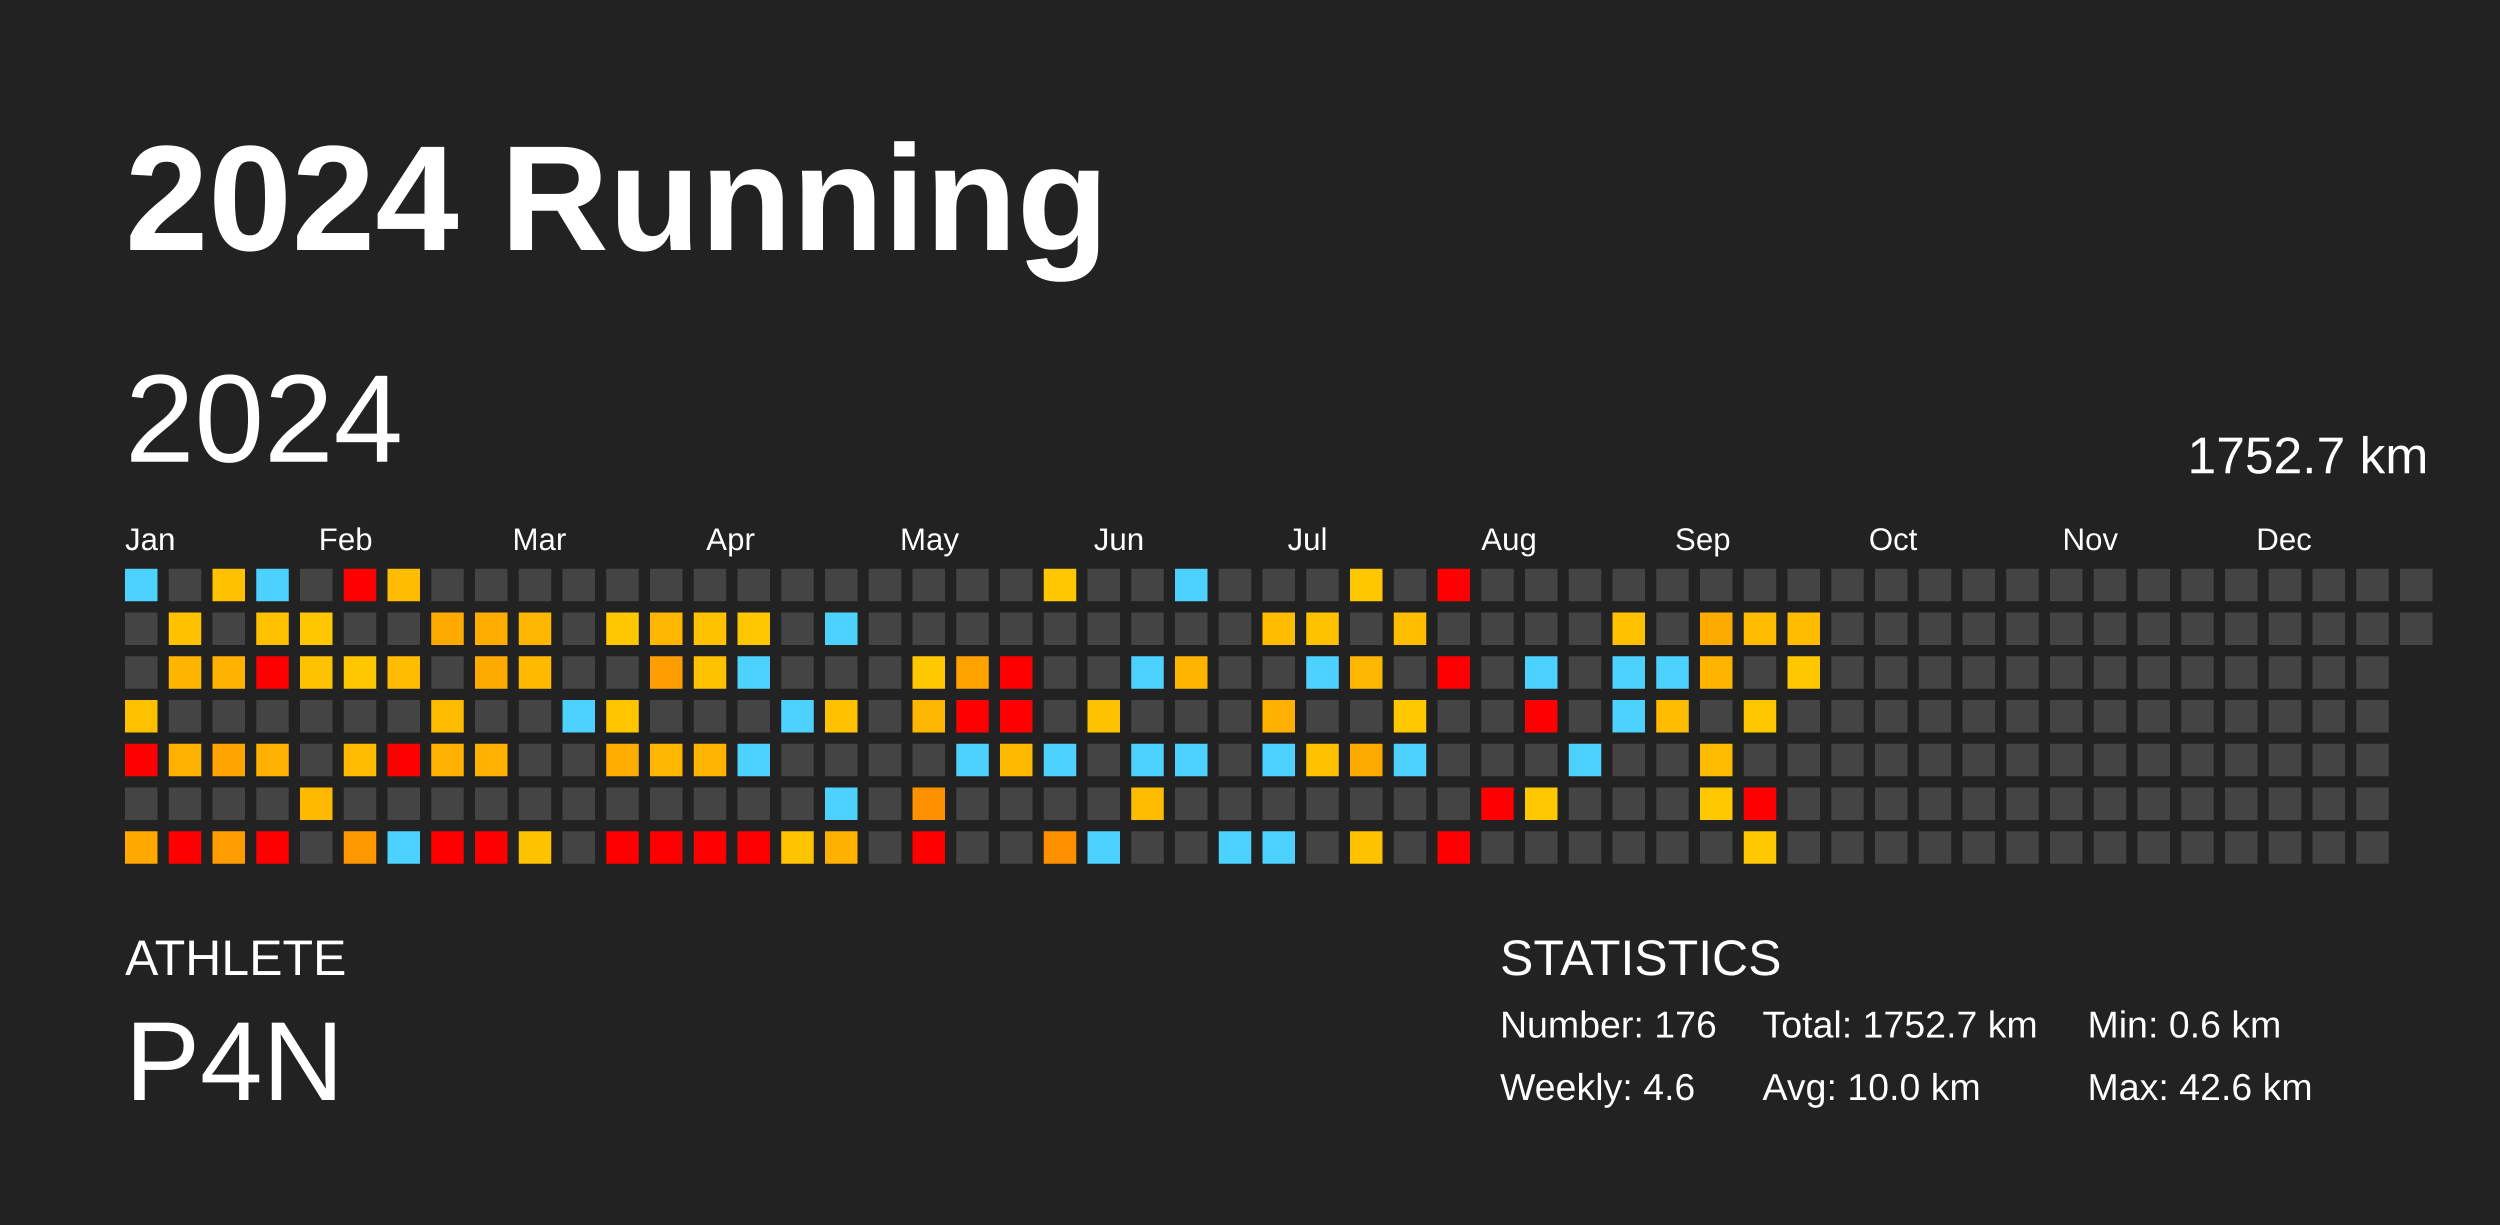
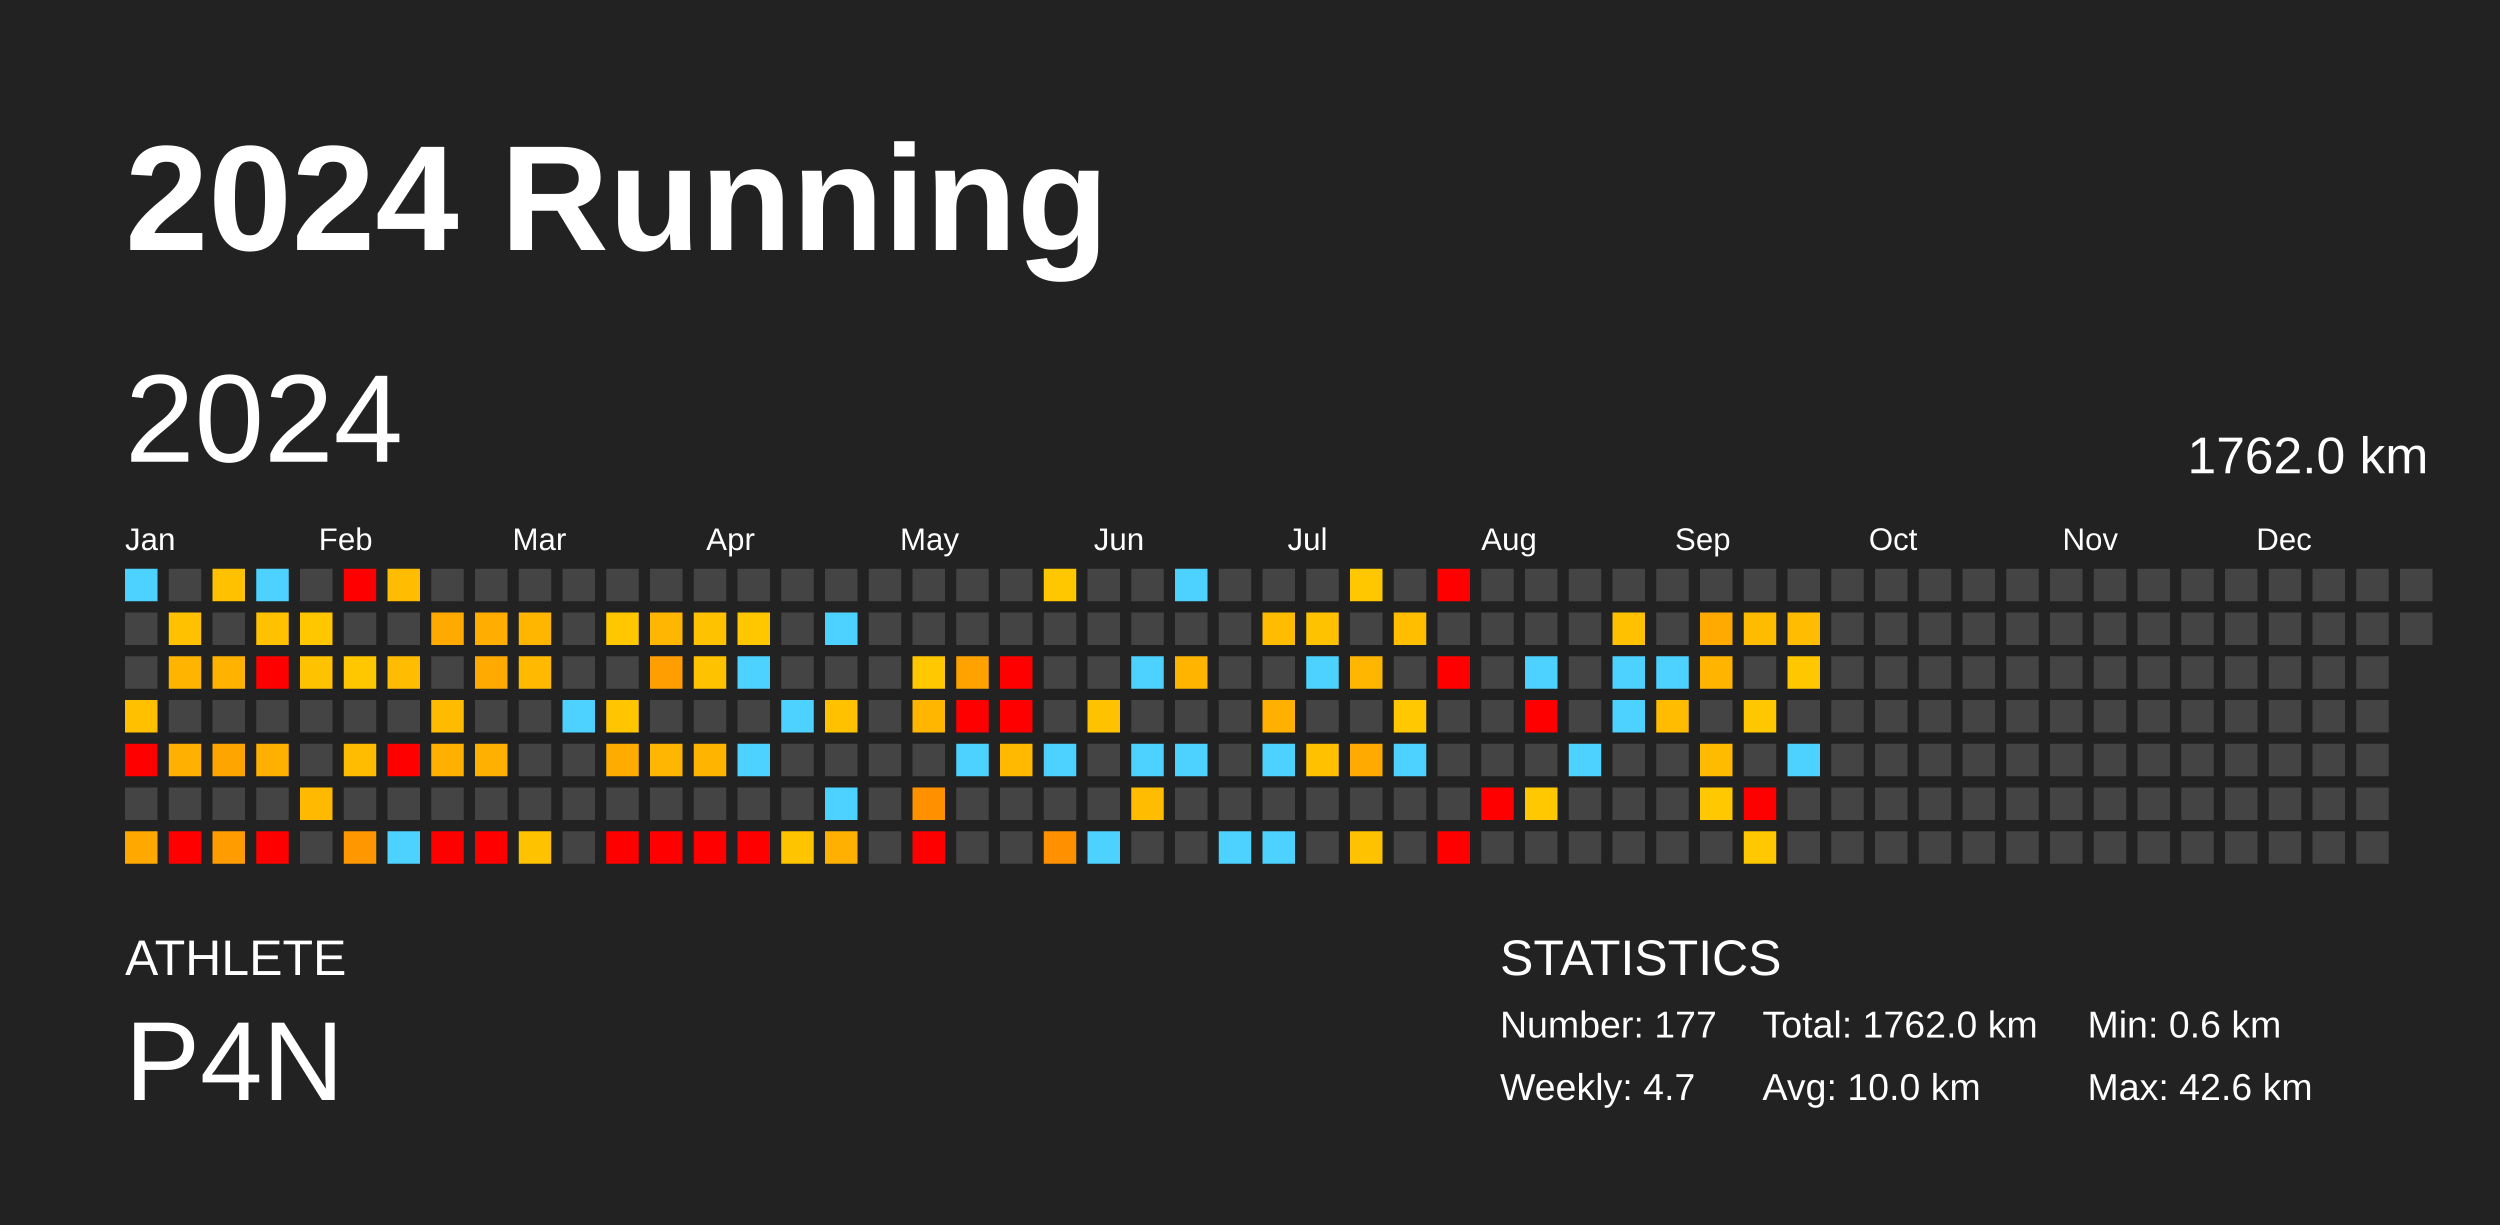
<svg xmlns="http://www.w3.org/2000/svg" baseProfile="full" height="98mm" version="1.1" viewBox="0,0,200,98" width="200mm">
  <defs />
  <rect fill="#222222" height="98" width="200" x="0" y="0" />
  <text fill="#FFFFFF" style="font-size:12px; font-family:Arial; font-weight:bold;" x="10" y="20">2024 Running</text>
  <text fill="#FFFFFF" style="font-size:4px; font-family:Arial" x="10" y="78">ATHLETE</text>
  <text fill="#FFFFFF" style="font-size:9px; font-family:Arial" x="10" y="88">P4N</text>
  <text fill="#FFFFFF" style="font-size:4px; font-family:Arial" x="120" y="78">STATISTICS</text>
-   <text fill="#FFFFFF" style="font-size:3px; font-family:Arial" x="120" y="83">Number: 176</text>
-   <text fill="#FFFFFF" style="font-size:3px; font-family:Arial" x="120" y="88">Weekly: 4.6</text>
-   <text fill="#FFFFFF" style="font-size:3px; font-family:Arial" x="141" y="83">Total: 1752.7 km</text>
+   <text fill="#FFFFFF" style="font-size:3px; font-family:Arial" x="120" y="83">Number: 177</text>
+   <text fill="#FFFFFF" style="font-size:3px; font-family:Arial" x="120" y="88">Weekly: 4.7</text>
+   <text fill="#FFFFFF" style="font-size:3px; font-family:Arial" x="141" y="83">Total: 1762.0 km</text>
  <text fill="#FFFFFF" style="font-size:3px; font-family:Arial" x="141" y="88">Avg: 10.0 km</text>
  <text fill="#FFFFFF" style="font-size:3px; font-family:Arial" x="167" y="83">Min: 0.6 km</text>
  <text fill="#FFFFFF" style="font-size:3px; font-family:Arial" x="167" y="88">Max: 42.6 km</text>
  <text dominant-baseline="hanging" fill="#FFFFFF" style="font-size:10.0px; font-family:Arial;" x="10" y="30">2024</text>
-   <text dominant-baseline="hanging" fill="#FFFFFF" style="font-size:4.125px; font-family:Arial;" x="175" y="35">1752.7 km</text>
+   <text dominant-baseline="hanging" fill="#FFFFFF" style="font-size:4.125px; font-family:Arial;" x="175" y="35">1762.0 km</text>
  <text fill="#FFFFFF" style="font-size:2.5px; font-family:Arial" x="10.0" y="44">Jan</text>
  <text fill="#FFFFFF" style="font-size:2.5px; font-family:Arial" x="25.5" y="44">Feb</text>
  <text fill="#FFFFFF" style="font-size:2.5px; font-family:Arial" x="41.0" y="44">Mar</text>
  <text fill="#FFFFFF" style="font-size:2.5px; font-family:Arial" x="56.5" y="44">Apr</text>
  <text fill="#FFFFFF" style="font-size:2.5px; font-family:Arial" x="72.0" y="44">May</text>
  <text fill="#FFFFFF" style="font-size:2.5px; font-family:Arial" x="87.5" y="44">Jun</text>
  <text fill="#FFFFFF" style="font-size:2.5px; font-family:Arial" x="103.0" y="44">Jul</text>
  <text fill="#FFFFFF" style="font-size:2.5px; font-family:Arial" x="118.5" y="44">Aug</text>
  <text fill="#FFFFFF" style="font-size:2.5px; font-family:Arial" x="134.0" y="44">Sep</text>
  <text fill="#FFFFFF" style="font-size:2.5px; font-family:Arial" x="149.5" y="44">Oct</text>
  <text fill="#FFFFFF" style="font-size:2.5px; font-family:Arial" x="165.0" y="44">Nov</text>
  <text fill="#FFFFFF" style="font-size:2.5px; font-family:Arial" x="180.5" y="44">Dec</text>
  <rect fill="#4dd2ff" height="2.6" width="2.6" x="10.0" y="45.5" />
  <rect fill="#444444" height="2.6" width="2.6" x="10.0" y="49.0" />
  <rect fill="#444444" height="2.6" width="2.6" x="10.0" y="52.5" />
  <rect fill="#ffc000" height="2.6" width="2.6" x="10.0" y="56.0" />
  <rect fill="red" height="2.6" width="2.6" x="10.0" y="59.5" />
  <rect fill="#444444" height="2.6" width="2.6" x="10.0" y="63.0" />
  <rect fill="#ffa800" height="2.6" width="2.6" x="10.0" y="66.5" />
  <rect fill="#444444" height="2.6" width="2.6" x="13.5" y="45.5" />
  <rect fill="#ffc100" height="2.6" width="2.6" x="13.5" y="49.0" />
  <rect fill="#ffb400" height="2.6" width="2.6" x="13.5" y="52.5" />
  <rect fill="#444444" height="2.6" width="2.6" x="13.5" y="56.0" />
  <rect fill="#ffb000" height="2.6" width="2.6" x="13.5" y="59.5" />
  <rect fill="#444444" height="2.6" width="2.6" x="13.5" y="63.0" />
  <rect fill="red" height="2.6" width="2.6" x="13.5" y="66.5" />
  <rect fill="#ffc100" height="2.6" width="2.6" x="17.0" y="45.5" />
  <rect fill="#444444" height="2.6" width="2.6" x="17.0" y="49.0" />
  <rect fill="#ffb300" height="2.6" width="2.6" x="17.0" y="52.5" />
  <rect fill="#444444" height="2.6" width="2.6" x="17.0" y="56.0" />
  <rect fill="#ffa500" height="2.6" width="2.6" x="17.0" y="59.5" />
  <rect fill="#444444" height="2.6" width="2.6" x="17.0" y="63.0" />
  <rect fill="#ff9d00" height="2.6" width="2.6" x="17.0" y="66.5" />
  <rect fill="#4dd2ff" height="2.6" width="2.6" x="20.5" y="45.5" />
  <rect fill="#ffc100" height="2.6" width="2.6" x="20.5" y="49.0" />
  <rect fill="red" height="2.6" width="2.6" x="20.5" y="52.5" />
  <rect fill="#444444" height="2.6" width="2.6" x="20.5" y="56.0" />
  <rect fill="#ffb000" height="2.6" width="2.6" x="20.5" y="59.5" />
  <rect fill="#444444" height="2.6" width="2.6" x="20.5" y="63.0" />
  <rect fill="red" height="2.6" width="2.6" x="20.5" y="66.5" />
  <rect fill="#444444" height="2.6" width="2.6" x="24.0" y="45.5" />
  <rect fill="#ffc700" height="2.6" width="2.6" x="24.0" y="49.0" />
  <rect fill="#ffc200" height="2.6" width="2.6" x="24.0" y="52.5" />
  <rect fill="#444444" height="2.6" width="2.6" x="24.0" y="56.0" />
  <rect fill="#444444" height="2.6" width="2.6" x="24.0" y="59.5" />
  <rect fill="#ffba00" height="2.6" width="2.6" x="24.0" y="63.0" />
  <rect fill="#444444" height="2.6" width="2.6" x="24.0" y="66.5" />
  <rect fill="red" height="2.6" width="2.6" x="27.5" y="45.5" />
  <rect fill="#444444" height="2.6" width="2.6" x="27.5" y="49.0" />
  <rect fill="#ffc700" height="2.6" width="2.6" x="27.5" y="52.5" />
  <rect fill="#444444" height="2.6" width="2.6" x="27.5" y="56.0" />
  <rect fill="#ffbc00" height="2.6" width="2.6" x="27.5" y="59.5" />
  <rect fill="#444444" height="2.6" width="2.6" x="27.5" y="63.0" />
  <rect fill="#ff9800" height="2.6" width="2.6" x="27.5" y="66.5" />
  <rect fill="#ffbc00" height="2.6" width="2.6" x="31.0" y="45.5" />
  <rect fill="#444444" height="2.6" width="2.6" x="31.0" y="49.0" />
  <rect fill="#ffbc00" height="2.6" width="2.6" x="31.0" y="52.5" />
  <rect fill="#444444" height="2.6" width="2.6" x="31.0" y="56.0" />
  <rect fill="red" height="2.6" width="2.6" x="31.0" y="59.5" />
  <rect fill="#444444" height="2.6" width="2.6" x="31.0" y="63.0" />
  <rect fill="#4dd2ff" height="2.6" width="2.6" x="31.0" y="66.5" />
  <rect fill="#444444" height="2.6" width="2.6" x="34.5" y="45.5" />
  <rect fill="#ffaa00" height="2.6" width="2.6" x="34.5" y="49.0" />
  <rect fill="#444444" height="2.6" width="2.6" x="34.5" y="52.5" />
  <rect fill="#ffbb00" height="2.6" width="2.6" x="34.5" y="56.0" />
  <rect fill="#ffb000" height="2.6" width="2.6" x="34.5" y="59.5" />
  <rect fill="#444444" height="2.6" width="2.6" x="34.5" y="63.0" />
  <rect fill="red" height="2.6" width="2.6" x="34.5" y="66.5" />
  <rect fill="#444444" height="2.6" width="2.6" x="38.0" y="45.5" />
  <rect fill="#ffae00" height="2.6" width="2.6" x="38.0" y="49.0" />
  <rect fill="#ffaa00" height="2.6" width="2.6" x="38.0" y="52.5" />
  <rect fill="#444444" height="2.6" width="2.6" x="38.0" y="56.0" />
  <rect fill="#ffb000" height="2.6" width="2.6" x="38.0" y="59.5" />
  <rect fill="#444444" height="2.6" width="2.6" x="38.0" y="63.0" />
  <rect fill="red" height="2.6" width="2.6" x="38.0" y="66.5" />
  <rect fill="#444444" height="2.6" width="2.6" x="41.5" y="45.5" />
  <rect fill="#ffb600" height="2.6" width="2.6" x="41.5" y="49.0" />
  <rect fill="#ffba00" height="2.6" width="2.6" x="41.5" y="52.5" />
  <rect fill="#444444" height="2.6" width="2.6" x="41.5" y="56.0" />
  <rect fill="#444444" height="2.6" width="2.6" x="41.5" y="59.5" />
  <rect fill="#444444" height="2.6" width="2.6" x="41.5" y="63.0" />
  <rect fill="#ffc200" height="2.6" width="2.6" x="41.5" y="66.5" />
  <rect fill="#444444" height="2.6" width="2.6" x="45.0" y="45.5" />
  <rect fill="#444444" height="2.6" width="2.6" x="45.0" y="49.0" />
  <rect fill="#444444" height="2.6" width="2.6" x="45.0" y="52.5" />
  <rect fill="#4dd2ff" height="2.6" width="2.6" x="45.0" y="56.0" />
  <rect fill="#444444" height="2.6" width="2.6" x="45.0" y="59.5" />
  <rect fill="#444444" height="2.6" width="2.6" x="45.0" y="63.0" />
  <rect fill="#444444" height="2.6" width="2.6" x="45.0" y="66.5" />
  <rect fill="#444444" height="2.6" width="2.6" x="48.5" y="45.5" />
  <rect fill="#ffc700" height="2.6" width="2.6" x="48.5" y="49.0" />
  <rect fill="#444444" height="2.6" width="2.6" x="48.5" y="52.5" />
  <rect fill="#ffc600" height="2.6" width="2.6" x="48.5" y="56.0" />
  <rect fill="#ffac00" height="2.6" width="2.6" x="48.5" y="59.5" />
  <rect fill="#444444" height="2.6" width="2.6" x="48.5" y="63.0" />
  <rect fill="red" height="2.6" width="2.6" x="48.5" y="66.5" />
  <rect fill="#444444" height="2.6" width="2.6" x="52.0" y="45.5" />
  <rect fill="#ffb600" height="2.6" width="2.6" x="52.0" y="49.0" />
  <rect fill="#ff9e00" height="2.6" width="2.6" x="52.0" y="52.5" />
  <rect fill="#444444" height="2.6" width="2.6" x="52.0" y="56.0" />
  <rect fill="#ffb600" height="2.6" width="2.6" x="52.0" y="59.5" />
  <rect fill="#444444" height="2.6" width="2.6" x="52.0" y="63.0" />
  <rect fill="red" height="2.6" width="2.6" x="52.0" y="66.5" />
  <rect fill="#444444" height="2.6" width="2.6" x="55.5" y="45.5" />
  <rect fill="#ffc200" height="2.6" width="2.6" x="55.5" y="49.0" />
  <rect fill="#ffc200" height="2.6" width="2.6" x="55.5" y="52.5" />
  <rect fill="#444444" height="2.6" width="2.6" x="55.5" y="56.0" />
  <rect fill="#ffb400" height="2.6" width="2.6" x="55.5" y="59.5" />
  <rect fill="#444444" height="2.6" width="2.6" x="55.5" y="63.0" />
  <rect fill="red" height="2.6" width="2.6" x="55.5" y="66.5" />
  <rect fill="#444444" height="2.6" width="2.6" x="59.0" y="45.5" />
  <rect fill="#ffc700" height="2.6" width="2.6" x="59.0" y="49.0" />
  <rect fill="#4dd2ff" height="2.6" width="2.6" x="59.0" y="52.5" />
  <rect fill="#444444" height="2.6" width="2.6" x="59.0" y="56.0" />
  <rect fill="#4dd2ff" height="2.6" width="2.6" x="59.0" y="59.5" />
  <rect fill="#444444" height="2.6" width="2.6" x="59.0" y="63.0" />
  <rect fill="red" height="2.6" width="2.6" x="59.0" y="66.5" />
  <rect fill="#444444" height="2.6" width="2.6" x="62.5" y="45.5" />
  <rect fill="#444444" height="2.6" width="2.6" x="62.5" y="49.0" />
  <rect fill="#444444" height="2.6" width="2.6" x="62.5" y="52.5" />
  <rect fill="#4dd2ff" height="2.6" width="2.6" x="62.5" y="56.0" />
  <rect fill="#444444" height="2.6" width="2.6" x="62.5" y="59.5" />
  <rect fill="#444444" height="2.6" width="2.6" x="62.5" y="63.0" />
  <rect fill="#ffc400" height="2.6" width="2.6" x="62.5" y="66.5" />
  <rect fill="#444444" height="2.6" width="2.6" x="66.0" y="45.5" />
  <rect fill="#4dd2ff" height="2.6" width="2.6" x="66.0" y="49.0" />
  <rect fill="#444444" height="2.6" width="2.6" x="66.0" y="52.5" />
  <rect fill="#ffc100" height="2.6" width="2.6" x="66.0" y="56.0" />
  <rect fill="#444444" height="2.6" width="2.6" x="66.0" y="59.5" />
  <rect fill="#4dd2ff" height="2.6" width="2.6" x="66.0" y="63.0" />
  <rect fill="#ffb000" height="2.6" width="2.6" x="66.0" y="66.5" />
  <rect fill="#444444" height="2.6" width="2.6" x="69.5" y="45.5" />
  <rect fill="#444444" height="2.6" width="2.6" x="69.5" y="49.0" />
  <rect fill="#444444" height="2.6" width="2.6" x="69.5" y="52.5" />
  <rect fill="#444444" height="2.6" width="2.6" x="69.5" y="56.0" />
  <rect fill="#444444" height="2.6" width="2.6" x="69.5" y="59.5" />
  <rect fill="#444444" height="2.6" width="2.6" x="69.5" y="63.0" />
  <rect fill="#444444" height="2.6" width="2.6" x="69.5" y="66.5" />
  <rect fill="#444444" height="2.6" width="2.6" x="73.0" y="45.5" />
  <rect fill="#444444" height="2.6" width="2.6" x="73.0" y="49.0" />
  <rect fill="#ffc800" height="2.6" width="2.6" x="73.0" y="52.5" />
  <rect fill="#ffb600" height="2.6" width="2.6" x="73.0" y="56.0" />
  <rect fill="#444444" height="2.6" width="2.6" x="73.0" y="59.5" />
  <rect fill="#ff9100" height="2.6" width="2.6" x="73.0" y="63.0" />
  <rect fill="red" height="2.6" width="2.6" x="73.0" y="66.5" />
  <rect fill="#444444" height="2.6" width="2.6" x="76.5" y="45.5" />
  <rect fill="#444444" height="2.6" width="2.6" x="76.5" y="49.0" />
  <rect fill="#ffa200" height="2.6" width="2.6" x="76.5" y="52.5" />
  <rect fill="red" height="2.6" width="2.6" x="76.5" y="56.0" />
  <rect fill="#4dd2ff" height="2.6" width="2.6" x="76.5" y="59.5" />
  <rect fill="#444444" height="2.6" width="2.6" x="76.5" y="63.0" />
  <rect fill="#444444" height="2.6" width="2.6" x="76.5" y="66.5" />
  <rect fill="#444444" height="2.6" width="2.6" x="80.0" y="45.5" />
  <rect fill="#444444" height="2.6" width="2.6" x="80.0" y="49.0" />
  <rect fill="red" height="2.6" width="2.6" x="80.0" y="52.5" />
  <rect fill="red" height="2.6" width="2.6" x="80.0" y="56.0" />
  <rect fill="#ffb900" height="2.6" width="2.6" x="80.0" y="59.5" />
  <rect fill="#444444" height="2.6" width="2.6" x="80.0" y="63.0" />
  <rect fill="#444444" height="2.6" width="2.6" x="80.0" y="66.5" />
  <rect fill="#ffc700" height="2.6" width="2.6" x="83.5" y="45.5" />
  <rect fill="#444444" height="2.6" width="2.6" x="83.5" y="49.0" />
  <rect fill="#444444" height="2.6" width="2.6" x="83.5" y="52.5" />
  <rect fill="#444444" height="2.6" width="2.6" x="83.5" y="56.0" />
  <rect fill="#4dd2ff" height="2.6" width="2.6" x="83.5" y="59.5" />
  <rect fill="#444444" height="2.6" width="2.6" x="83.5" y="63.0" />
  <rect fill="#ff9100" height="2.6" width="2.6" x="83.5" y="66.5" />
  <rect fill="#444444" height="2.6" width="2.6" x="87.0" y="45.5" />
  <rect fill="#444444" height="2.6" width="2.6" x="87.0" y="49.0" />
  <rect fill="#444444" height="2.6" width="2.6" x="87.0" y="52.5" />
  <rect fill="#ffc200" height="2.6" width="2.6" x="87.0" y="56.0" />
  <rect fill="#444444" height="2.6" width="2.6" x="87.0" y="59.5" />
  <rect fill="#444444" height="2.6" width="2.6" x="87.0" y="63.0" />
  <rect fill="#4dd2ff" height="2.6" width="2.6" x="87.0" y="66.5" />
  <rect fill="#444444" height="2.6" width="2.6" x="90.5" y="45.5" />
  <rect fill="#444444" height="2.6" width="2.6" x="90.5" y="49.0" />
  <rect fill="#4dd2ff" height="2.6" width="2.6" x="90.5" y="52.5" />
  <rect fill="#444444" height="2.6" width="2.6" x="90.5" y="56.0" />
  <rect fill="#4dd2ff" height="2.6" width="2.6" x="90.5" y="59.5" />
  <rect fill="#ffbc00" height="2.6" width="2.6" x="90.5" y="63.0" />
  <rect fill="#444444" height="2.6" width="2.6" x="90.5" y="66.5" />
  <rect fill="#4dd2ff" height="2.6" width="2.6" x="94.0" y="45.5" />
  <rect fill="#444444" height="2.6" width="2.6" x="94.0" y="49.0" />
  <rect fill="#ffb400" height="2.6" width="2.6" x="94.0" y="52.5" />
  <rect fill="#444444" height="2.6" width="2.6" x="94.0" y="56.0" />
  <rect fill="#4dd2ff" height="2.6" width="2.6" x="94.0" y="59.5" />
  <rect fill="#444444" height="2.6" width="2.6" x="94.0" y="63.0" />
  <rect fill="#444444" height="2.6" width="2.6" x="94.0" y="66.5" />
  <rect fill="#444444" height="2.6" width="2.6" x="97.5" y="45.5" />
  <rect fill="#444444" height="2.6" width="2.6" x="97.5" y="49.0" />
  <rect fill="#444444" height="2.6" width="2.6" x="97.5" y="52.5" />
  <rect fill="#444444" height="2.6" width="2.6" x="97.5" y="56.0" />
  <rect fill="#444444" height="2.6" width="2.6" x="97.5" y="59.5" />
  <rect fill="#444444" height="2.6" width="2.6" x="97.5" y="63.0" />
  <rect fill="#4dd2ff" height="2.6" width="2.6" x="97.5" y="66.5" />
  <rect fill="#444444" height="2.6" width="2.6" x="101.0" y="45.5" />
  <rect fill="#ffbc00" height="2.6" width="2.6" x="101.0" y="49.0" />
  <rect fill="#444444" height="2.6" width="2.6" x="101.0" y="52.5" />
  <rect fill="#ffb000" height="2.6" width="2.6" x="101.0" y="56.0" />
  <rect fill="#4dd2ff" height="2.6" width="2.6" x="101.0" y="59.5" />
  <rect fill="#444444" height="2.6" width="2.6" x="101.0" y="63.0" />
  <rect fill="#4dd2ff" height="2.6" width="2.6" x="101.0" y="66.5" />
  <rect fill="#444444" height="2.6" width="2.6" x="104.5" y="45.5" />
  <rect fill="#ffc200" height="2.6" width="2.6" x="104.5" y="49.0" />
  <rect fill="#4dd2ff" height="2.6" width="2.6" x="104.5" y="52.5" />
  <rect fill="#444444" height="2.6" width="2.6" x="104.5" y="56.0" />
  <rect fill="#ffc100" height="2.6" width="2.6" x="104.5" y="59.5" />
  <rect fill="#444444" height="2.6" width="2.6" x="104.5" y="63.0" />
  <rect fill="#444444" height="2.6" width="2.6" x="104.5" y="66.5" />
  <rect fill="#ffc700" height="2.6" width="2.6" x="108.0" y="45.5" />
  <rect fill="#444444" height="2.6" width="2.6" x="108.0" y="49.0" />
  <rect fill="#ffb600" height="2.6" width="2.6" x="108.0" y="52.5" />
  <rect fill="#444444" height="2.6" width="2.6" x="108.0" y="56.0" />
  <rect fill="#ffaa00" height="2.6" width="2.6" x="108.0" y="59.5" />
  <rect fill="#444444" height="2.6" width="2.6" x="108.0" y="63.0" />
  <rect fill="#ffc200" height="2.6" width="2.6" x="108.0" y="66.5" />
  <rect fill="#444444" height="2.6" width="2.6" x="111.5" y="45.5" />
  <rect fill="#ffbf00" height="2.6" width="2.6" x="111.5" y="49.0" />
  <rect fill="#444444" height="2.6" width="2.6" x="111.5" y="52.5" />
  <rect fill="#ffc800" height="2.6" width="2.6" x="111.5" y="56.0" />
  <rect fill="#4dd2ff" height="2.6" width="2.6" x="111.5" y="59.5" />
  <rect fill="#444444" height="2.6" width="2.6" x="111.5" y="63.0" />
  <rect fill="#444444" height="2.6" width="2.6" x="111.5" y="66.5" />
  <rect fill="red" height="2.6" width="2.6" x="115.0" y="45.5" />
  <rect fill="#444444" height="2.6" width="2.6" x="115.0" y="49.0" />
  <rect fill="red" height="2.6" width="2.6" x="115.0" y="52.5" />
  <rect fill="#444444" height="2.6" width="2.6" x="115.0" y="56.0" />
  <rect fill="#444444" height="2.6" width="2.6" x="115.0" y="59.5" />
  <rect fill="#444444" height="2.6" width="2.6" x="115.0" y="63.0" />
  <rect fill="red" height="2.6" width="2.6" x="115.0" y="66.5" />
  <rect fill="#444444" height="2.6" width="2.6" x="118.5" y="45.5" />
  <rect fill="#444444" height="2.6" width="2.6" x="118.5" y="49.0" />
  <rect fill="#444444" height="2.6" width="2.6" x="118.5" y="52.5" />
  <rect fill="#444444" height="2.6" width="2.6" x="118.5" y="56.0" />
  <rect fill="#444444" height="2.6" width="2.6" x="118.5" y="59.5" />
  <rect fill="red" height="2.6" width="2.6" x="118.5" y="63.0" />
  <rect fill="#444444" height="2.6" width="2.6" x="118.5" y="66.5" />
  <rect fill="#444444" height="2.6" width="2.6" x="122.0" y="45.5" />
  <rect fill="#444444" height="2.6" width="2.6" x="122.0" y="49.0" />
  <rect fill="#4dd2ff" height="2.6" width="2.6" x="122.0" y="52.5" />
  <rect fill="red" height="2.6" width="2.6" x="122.0" y="56.0" />
  <rect fill="#444444" height="2.6" width="2.6" x="122.0" y="59.5" />
  <rect fill="#ffc800" height="2.6" width="2.6" x="122.0" y="63.0" />
  <rect fill="#444444" height="2.6" width="2.6" x="122.0" y="66.5" />
  <rect fill="#444444" height="2.6" width="2.6" x="125.5" y="45.5" />
  <rect fill="#444444" height="2.6" width="2.6" x="125.5" y="49.0" />
  <rect fill="#444444" height="2.6" width="2.6" x="125.5" y="52.5" />
  <rect fill="#444444" height="2.6" width="2.6" x="125.5" y="56.0" />
  <rect fill="#4dd2ff" height="2.6" width="2.6" x="125.5" y="59.5" />
  <rect fill="#444444" height="2.6" width="2.6" x="125.5" y="63.0" />
  <rect fill="#444444" height="2.6" width="2.6" x="125.5" y="66.5" />
  <rect fill="#444444" height="2.6" width="2.6" x="129.0" y="45.5" />
  <rect fill="#ffc100" height="2.6" width="2.6" x="129.0" y="49.0" />
  <rect fill="#4dd2ff" height="2.6" width="2.6" x="129.0" y="52.5" />
  <rect fill="#4dd2ff" height="2.6" width="2.6" x="129.0" y="56.0" />
  <rect fill="#444444" height="2.6" width="2.6" x="129.0" y="59.5" />
  <rect fill="#444444" height="2.6" width="2.6" x="129.0" y="63.0" />
  <rect fill="#444444" height="2.6" width="2.6" x="129.0" y="66.5" />
  <rect fill="#444444" height="2.6" width="2.6" x="132.5" y="45.5" />
  <rect fill="#444444" height="2.6" width="2.6" x="132.5" y="49.0" />
  <rect fill="#4dd2ff" height="2.6" width="2.6" x="132.5" y="52.5" />
  <rect fill="#ffbc00" height="2.6" width="2.6" x="132.5" y="56.0" />
  <rect fill="#444444" height="2.6" width="2.6" x="132.5" y="59.5" />
  <rect fill="#444444" height="2.6" width="2.6" x="132.5" y="63.0" />
  <rect fill="#444444" height="2.6" width="2.6" x="132.5" y="66.5" />
  <rect fill="#444444" height="2.6" width="2.6" x="136.0" y="45.5" />
  <rect fill="#ffaa00" height="2.6" width="2.6" x="136.0" y="49.0" />
  <rect fill="#ffb500" height="2.6" width="2.6" x="136.0" y="52.5" />
  <rect fill="#444444" height="2.6" width="2.6" x="136.0" y="56.0" />
  <rect fill="#ffbb00" height="2.6" width="2.6" x="136.0" y="59.5" />
  <rect fill="#ffc800" height="2.6" width="2.6" x="136.0" y="63.0" />
  <rect fill="#444444" height="2.6" width="2.6" x="136.0" y="66.5" />
  <rect fill="#444444" height="2.6" width="2.6" x="139.5" y="45.5" />
  <rect fill="#ffbb00" height="2.6" width="2.6" x="139.5" y="49.0" />
  <rect fill="#444444" height="2.6" width="2.6" x="139.5" y="52.5" />
  <rect fill="#ffc700" height="2.6" width="2.6" x="139.5" y="56.0" />
  <rect fill="#444444" height="2.6" width="2.6" x="139.5" y="59.5" />
  <rect fill="red" height="2.6" width="2.6" x="139.5" y="63.0" />
  <rect fill="#ffc800" height="2.6" width="2.6" x="139.5" y="66.5" />
  <rect fill="#444444" height="2.6" width="2.6" x="143.0" y="45.5" />
  <rect fill="#ffbc00" height="2.6" width="2.6" x="143.0" y="49.0" />
  <rect fill="#ffc700" height="2.6" width="2.6" x="143.0" y="52.5" />
  <rect fill="#444444" height="2.6" width="2.6" x="143.0" y="56.0" />
-   <rect fill="#444444" height="2.6" width="2.6" x="143.0" y="59.5" />
+   <rect fill="#4dd2ff" height="2.6" width="2.6" x="143.0" y="59.5" />
  <rect fill="#444444" height="2.6" width="2.6" x="143.0" y="63.0" />
  <rect fill="#444444" height="2.6" width="2.6" x="143.0" y="66.5" />
  <rect fill="#444444" height="2.6" width="2.6" x="146.5" y="45.5" />
  <rect fill="#444444" height="2.6" width="2.6" x="146.5" y="49.0" />
  <rect fill="#444444" height="2.6" width="2.6" x="146.5" y="52.5" />
  <rect fill="#444444" height="2.6" width="2.6" x="146.5" y="56.0" />
  <rect fill="#444444" height="2.6" width="2.6" x="146.5" y="59.5" />
  <rect fill="#444444" height="2.6" width="2.6" x="146.5" y="63.0" />
  <rect fill="#444444" height="2.6" width="2.6" x="146.5" y="66.5" />
  <rect fill="#444444" height="2.6" width="2.6" x="150.0" y="45.5" />
  <rect fill="#444444" height="2.6" width="2.6" x="150.0" y="49.0" />
  <rect fill="#444444" height="2.6" width="2.6" x="150.0" y="52.5" />
  <rect fill="#444444" height="2.6" width="2.6" x="150.0" y="56.0" />
  <rect fill="#444444" height="2.6" width="2.6" x="150.0" y="59.5" />
  <rect fill="#444444" height="2.6" width="2.6" x="150.0" y="63.0" />
  <rect fill="#444444" height="2.6" width="2.6" x="150.0" y="66.5" />
  <rect fill="#444444" height="2.6" width="2.6" x="153.5" y="45.5" />
  <rect fill="#444444" height="2.6" width="2.6" x="153.5" y="49.0" />
  <rect fill="#444444" height="2.6" width="2.6" x="153.5" y="52.5" />
  <rect fill="#444444" height="2.6" width="2.6" x="153.5" y="56.0" />
  <rect fill="#444444" height="2.6" width="2.6" x="153.5" y="59.5" />
  <rect fill="#444444" height="2.6" width="2.6" x="153.5" y="63.0" />
  <rect fill="#444444" height="2.6" width="2.6" x="153.5" y="66.5" />
  <rect fill="#444444" height="2.6" width="2.6" x="157.0" y="45.5" />
  <rect fill="#444444" height="2.6" width="2.6" x="157.0" y="49.0" />
  <rect fill="#444444" height="2.6" width="2.6" x="157.0" y="52.5" />
  <rect fill="#444444" height="2.6" width="2.6" x="157.0" y="56.0" />
  <rect fill="#444444" height="2.6" width="2.6" x="157.0" y="59.5" />
  <rect fill="#444444" height="2.6" width="2.6" x="157.0" y="63.0" />
  <rect fill="#444444" height="2.6" width="2.6" x="157.0" y="66.5" />
  <rect fill="#444444" height="2.6" width="2.6" x="160.5" y="45.5" />
  <rect fill="#444444" height="2.6" width="2.6" x="160.5" y="49.0" />
  <rect fill="#444444" height="2.6" width="2.6" x="160.5" y="52.5" />
  <rect fill="#444444" height="2.6" width="2.6" x="160.5" y="56.0" />
  <rect fill="#444444" height="2.6" width="2.6" x="160.5" y="59.5" />
  <rect fill="#444444" height="2.6" width="2.6" x="160.5" y="63.0" />
  <rect fill="#444444" height="2.6" width="2.6" x="160.5" y="66.5" />
  <rect fill="#444444" height="2.6" width="2.6" x="164.0" y="45.5" />
  <rect fill="#444444" height="2.6" width="2.6" x="164.0" y="49.0" />
  <rect fill="#444444" height="2.6" width="2.6" x="164.0" y="52.5" />
  <rect fill="#444444" height="2.6" width="2.6" x="164.0" y="56.0" />
  <rect fill="#444444" height="2.6" width="2.6" x="164.0" y="59.5" />
  <rect fill="#444444" height="2.6" width="2.6" x="164.0" y="63.0" />
  <rect fill="#444444" height="2.6" width="2.6" x="164.0" y="66.5" />
  <rect fill="#444444" height="2.6" width="2.6" x="167.5" y="45.5" />
  <rect fill="#444444" height="2.6" width="2.6" x="167.5" y="49.0" />
  <rect fill="#444444" height="2.6" width="2.6" x="167.5" y="52.5" />
  <rect fill="#444444" height="2.6" width="2.6" x="167.5" y="56.0" />
  <rect fill="#444444" height="2.6" width="2.6" x="167.5" y="59.5" />
  <rect fill="#444444" height="2.6" width="2.6" x="167.5" y="63.0" />
  <rect fill="#444444" height="2.6" width="2.6" x="167.5" y="66.5" />
  <rect fill="#444444" height="2.6" width="2.6" x="171.0" y="45.5" />
  <rect fill="#444444" height="2.6" width="2.6" x="171.0" y="49.0" />
  <rect fill="#444444" height="2.6" width="2.6" x="171.0" y="52.5" />
  <rect fill="#444444" height="2.6" width="2.6" x="171.0" y="56.0" />
  <rect fill="#444444" height="2.6" width="2.6" x="171.0" y="59.5" />
  <rect fill="#444444" height="2.6" width="2.6" x="171.0" y="63.0" />
  <rect fill="#444444" height="2.6" width="2.6" x="171.0" y="66.5" />
  <rect fill="#444444" height="2.6" width="2.6" x="174.5" y="45.5" />
  <rect fill="#444444" height="2.6" width="2.6" x="174.5" y="49.0" />
  <rect fill="#444444" height="2.6" width="2.6" x="174.5" y="52.5" />
  <rect fill="#444444" height="2.6" width="2.6" x="174.5" y="56.0" />
  <rect fill="#444444" height="2.6" width="2.6" x="174.5" y="59.5" />
  <rect fill="#444444" height="2.6" width="2.6" x="174.5" y="63.0" />
  <rect fill="#444444" height="2.6" width="2.6" x="174.5" y="66.5" />
  <rect fill="#444444" height="2.6" width="2.6" x="178.0" y="45.5" />
  <rect fill="#444444" height="2.6" width="2.6" x="178.0" y="49.0" />
  <rect fill="#444444" height="2.6" width="2.6" x="178.0" y="52.5" />
  <rect fill="#444444" height="2.6" width="2.6" x="178.0" y="56.0" />
  <rect fill="#444444" height="2.6" width="2.6" x="178.0" y="59.5" />
  <rect fill="#444444" height="2.6" width="2.6" x="178.0" y="63.0" />
  <rect fill="#444444" height="2.6" width="2.6" x="178.0" y="66.5" />
  <rect fill="#444444" height="2.6" width="2.6" x="181.5" y="45.5" />
  <rect fill="#444444" height="2.6" width="2.6" x="181.5" y="49.0" />
  <rect fill="#444444" height="2.6" width="2.6" x="181.5" y="52.5" />
  <rect fill="#444444" height="2.6" width="2.6" x="181.5" y="56.0" />
  <rect fill="#444444" height="2.6" width="2.6" x="181.5" y="59.5" />
  <rect fill="#444444" height="2.6" width="2.6" x="181.5" y="63.0" />
  <rect fill="#444444" height="2.6" width="2.6" x="181.5" y="66.5" />
  <rect fill="#444444" height="2.6" width="2.6" x="185.0" y="45.5" />
  <rect fill="#444444" height="2.6" width="2.6" x="185.0" y="49.0" />
  <rect fill="#444444" height="2.6" width="2.6" x="185.0" y="52.5" />
  <rect fill="#444444" height="2.6" width="2.6" x="185.0" y="56.0" />
  <rect fill="#444444" height="2.6" width="2.6" x="185.0" y="59.5" />
  <rect fill="#444444" height="2.6" width="2.6" x="185.0" y="63.0" />
  <rect fill="#444444" height="2.6" width="2.6" x="185.0" y="66.5" />
  <rect fill="#444444" height="2.6" width="2.6" x="188.5" y="45.5" />
  <rect fill="#444444" height="2.6" width="2.6" x="188.5" y="49.0" />
  <rect fill="#444444" height="2.6" width="2.6" x="188.5" y="52.5" />
  <rect fill="#444444" height="2.6" width="2.6" x="188.5" y="56.0" />
  <rect fill="#444444" height="2.6" width="2.6" x="188.5" y="59.5" />
  <rect fill="#444444" height="2.6" width="2.6" x="188.5" y="63.0" />
  <rect fill="#444444" height="2.6" width="2.6" x="188.5" y="66.5" />
  <rect fill="#444444" height="2.6" width="2.6" x="192.0" y="45.5" />
  <rect fill="#444444" height="2.6" width="2.6" x="192.0" y="49.0" />
</svg>
